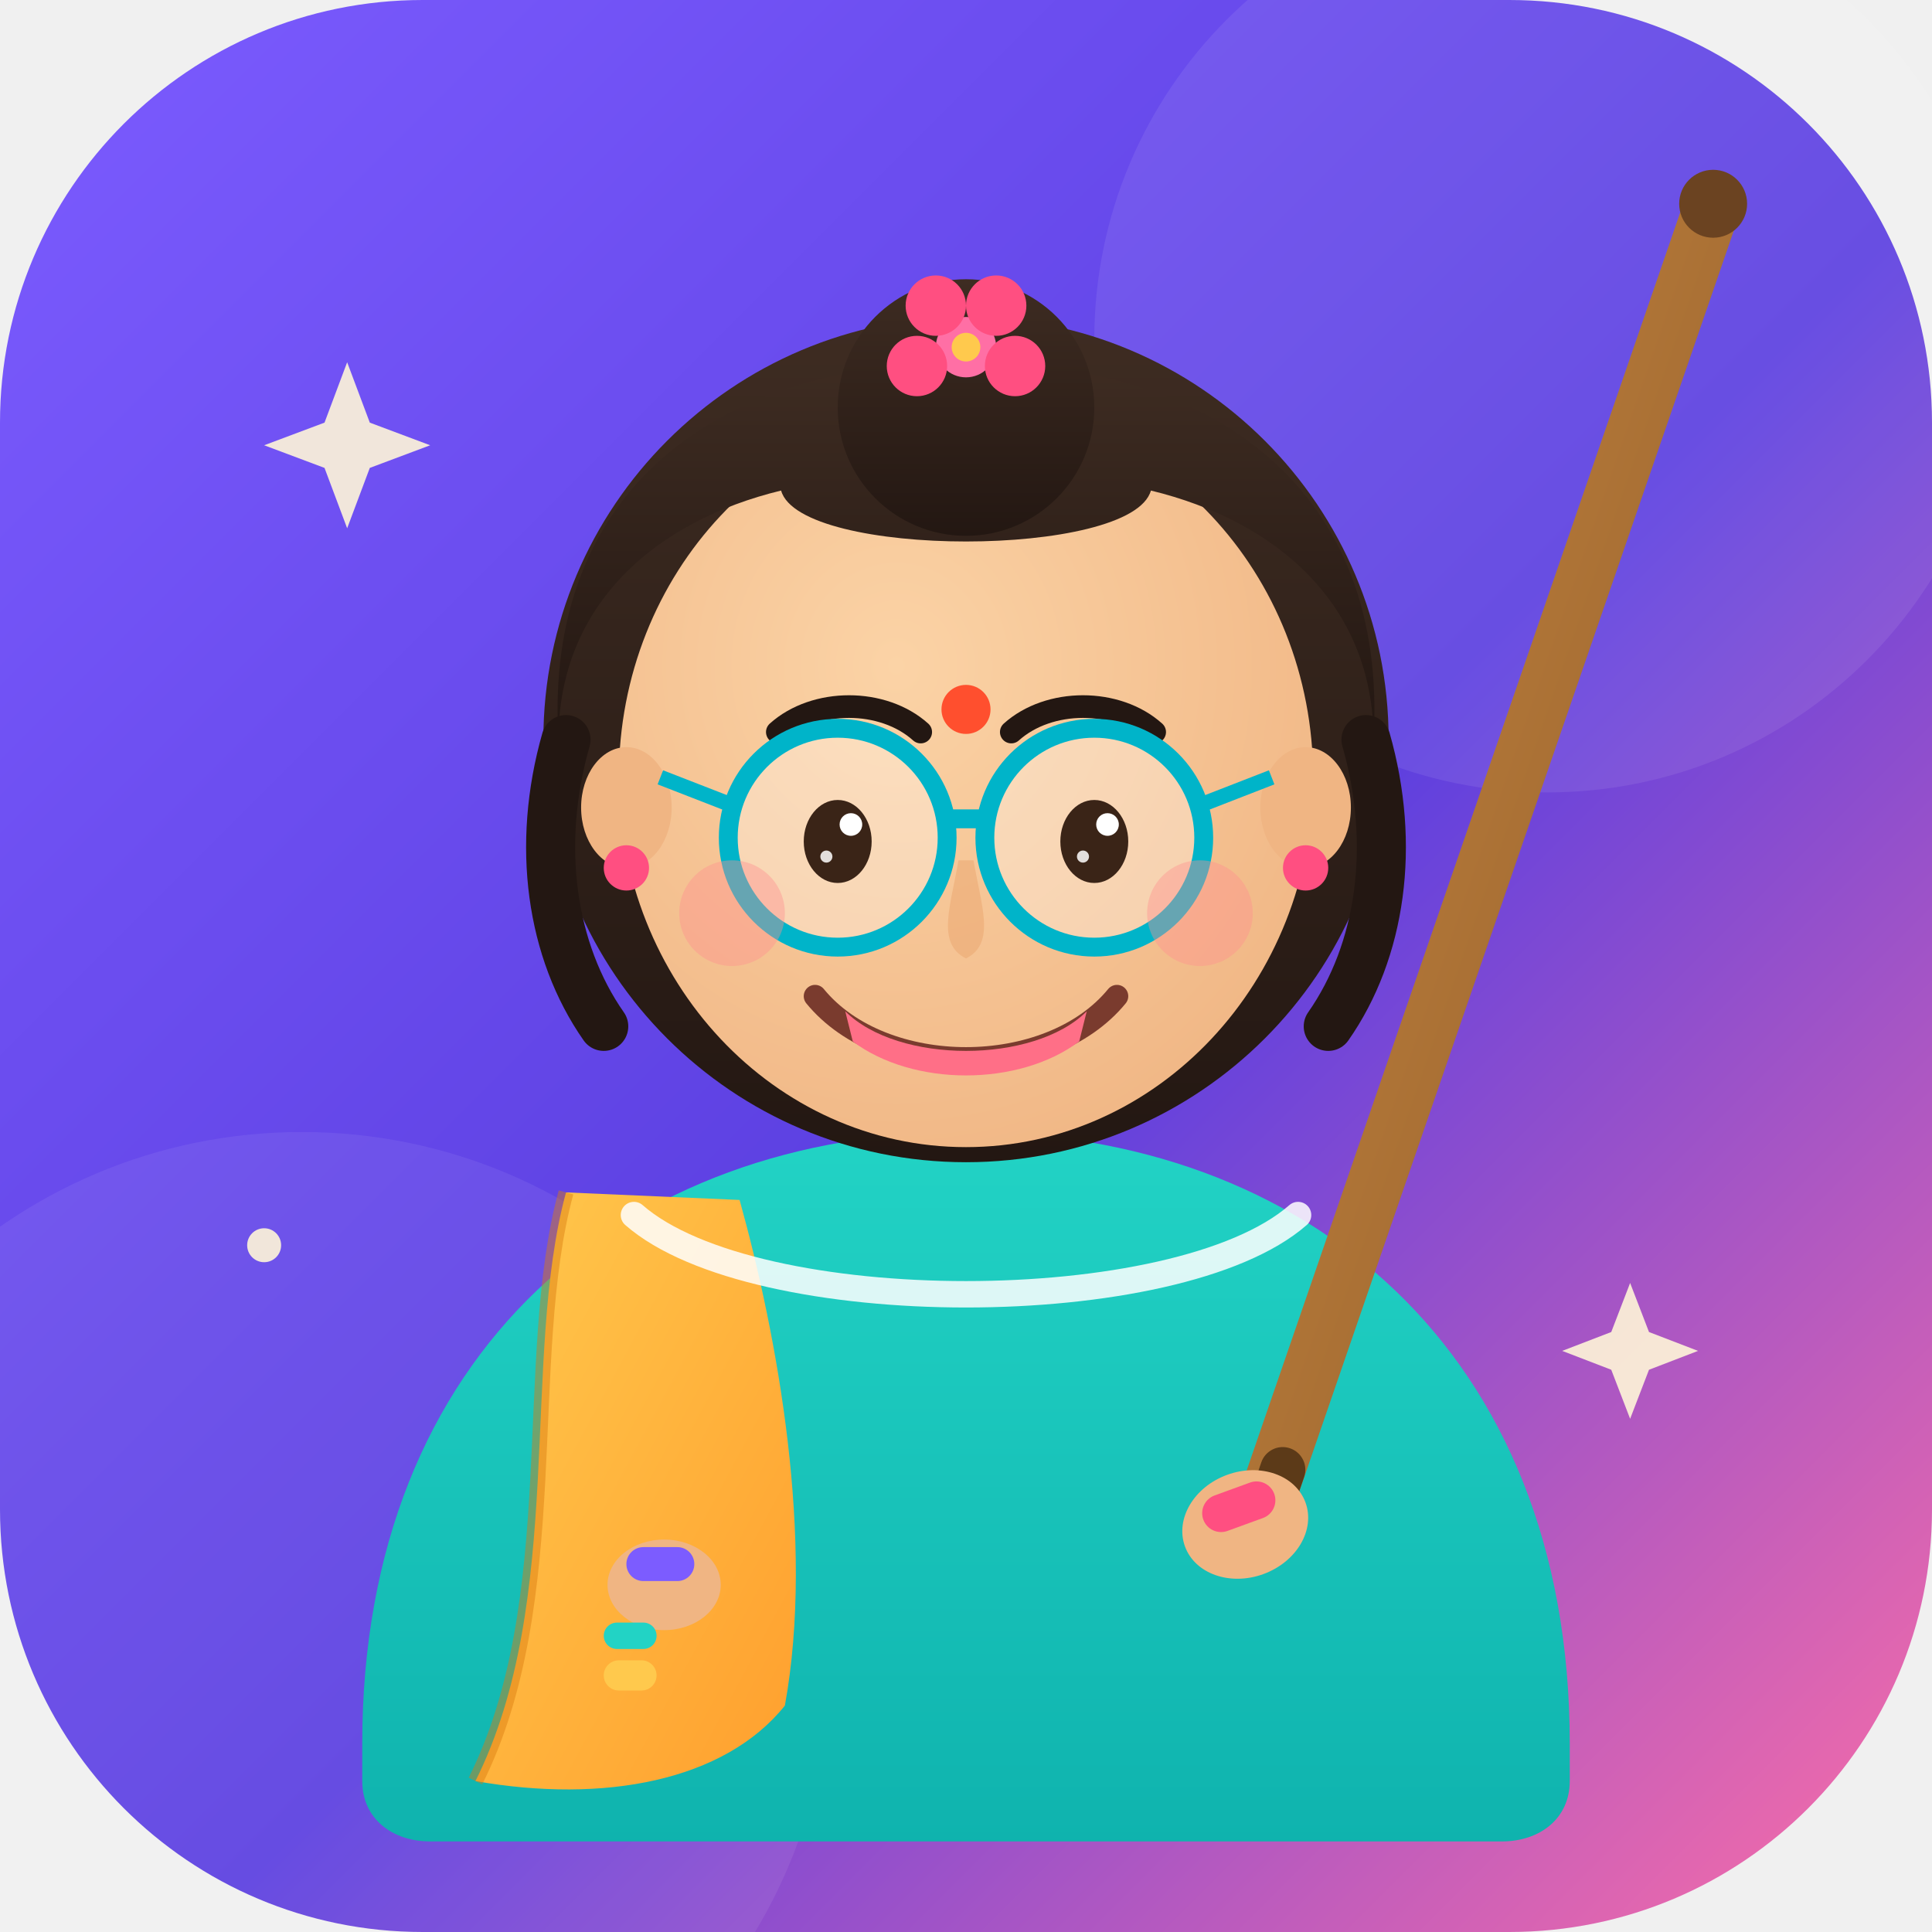
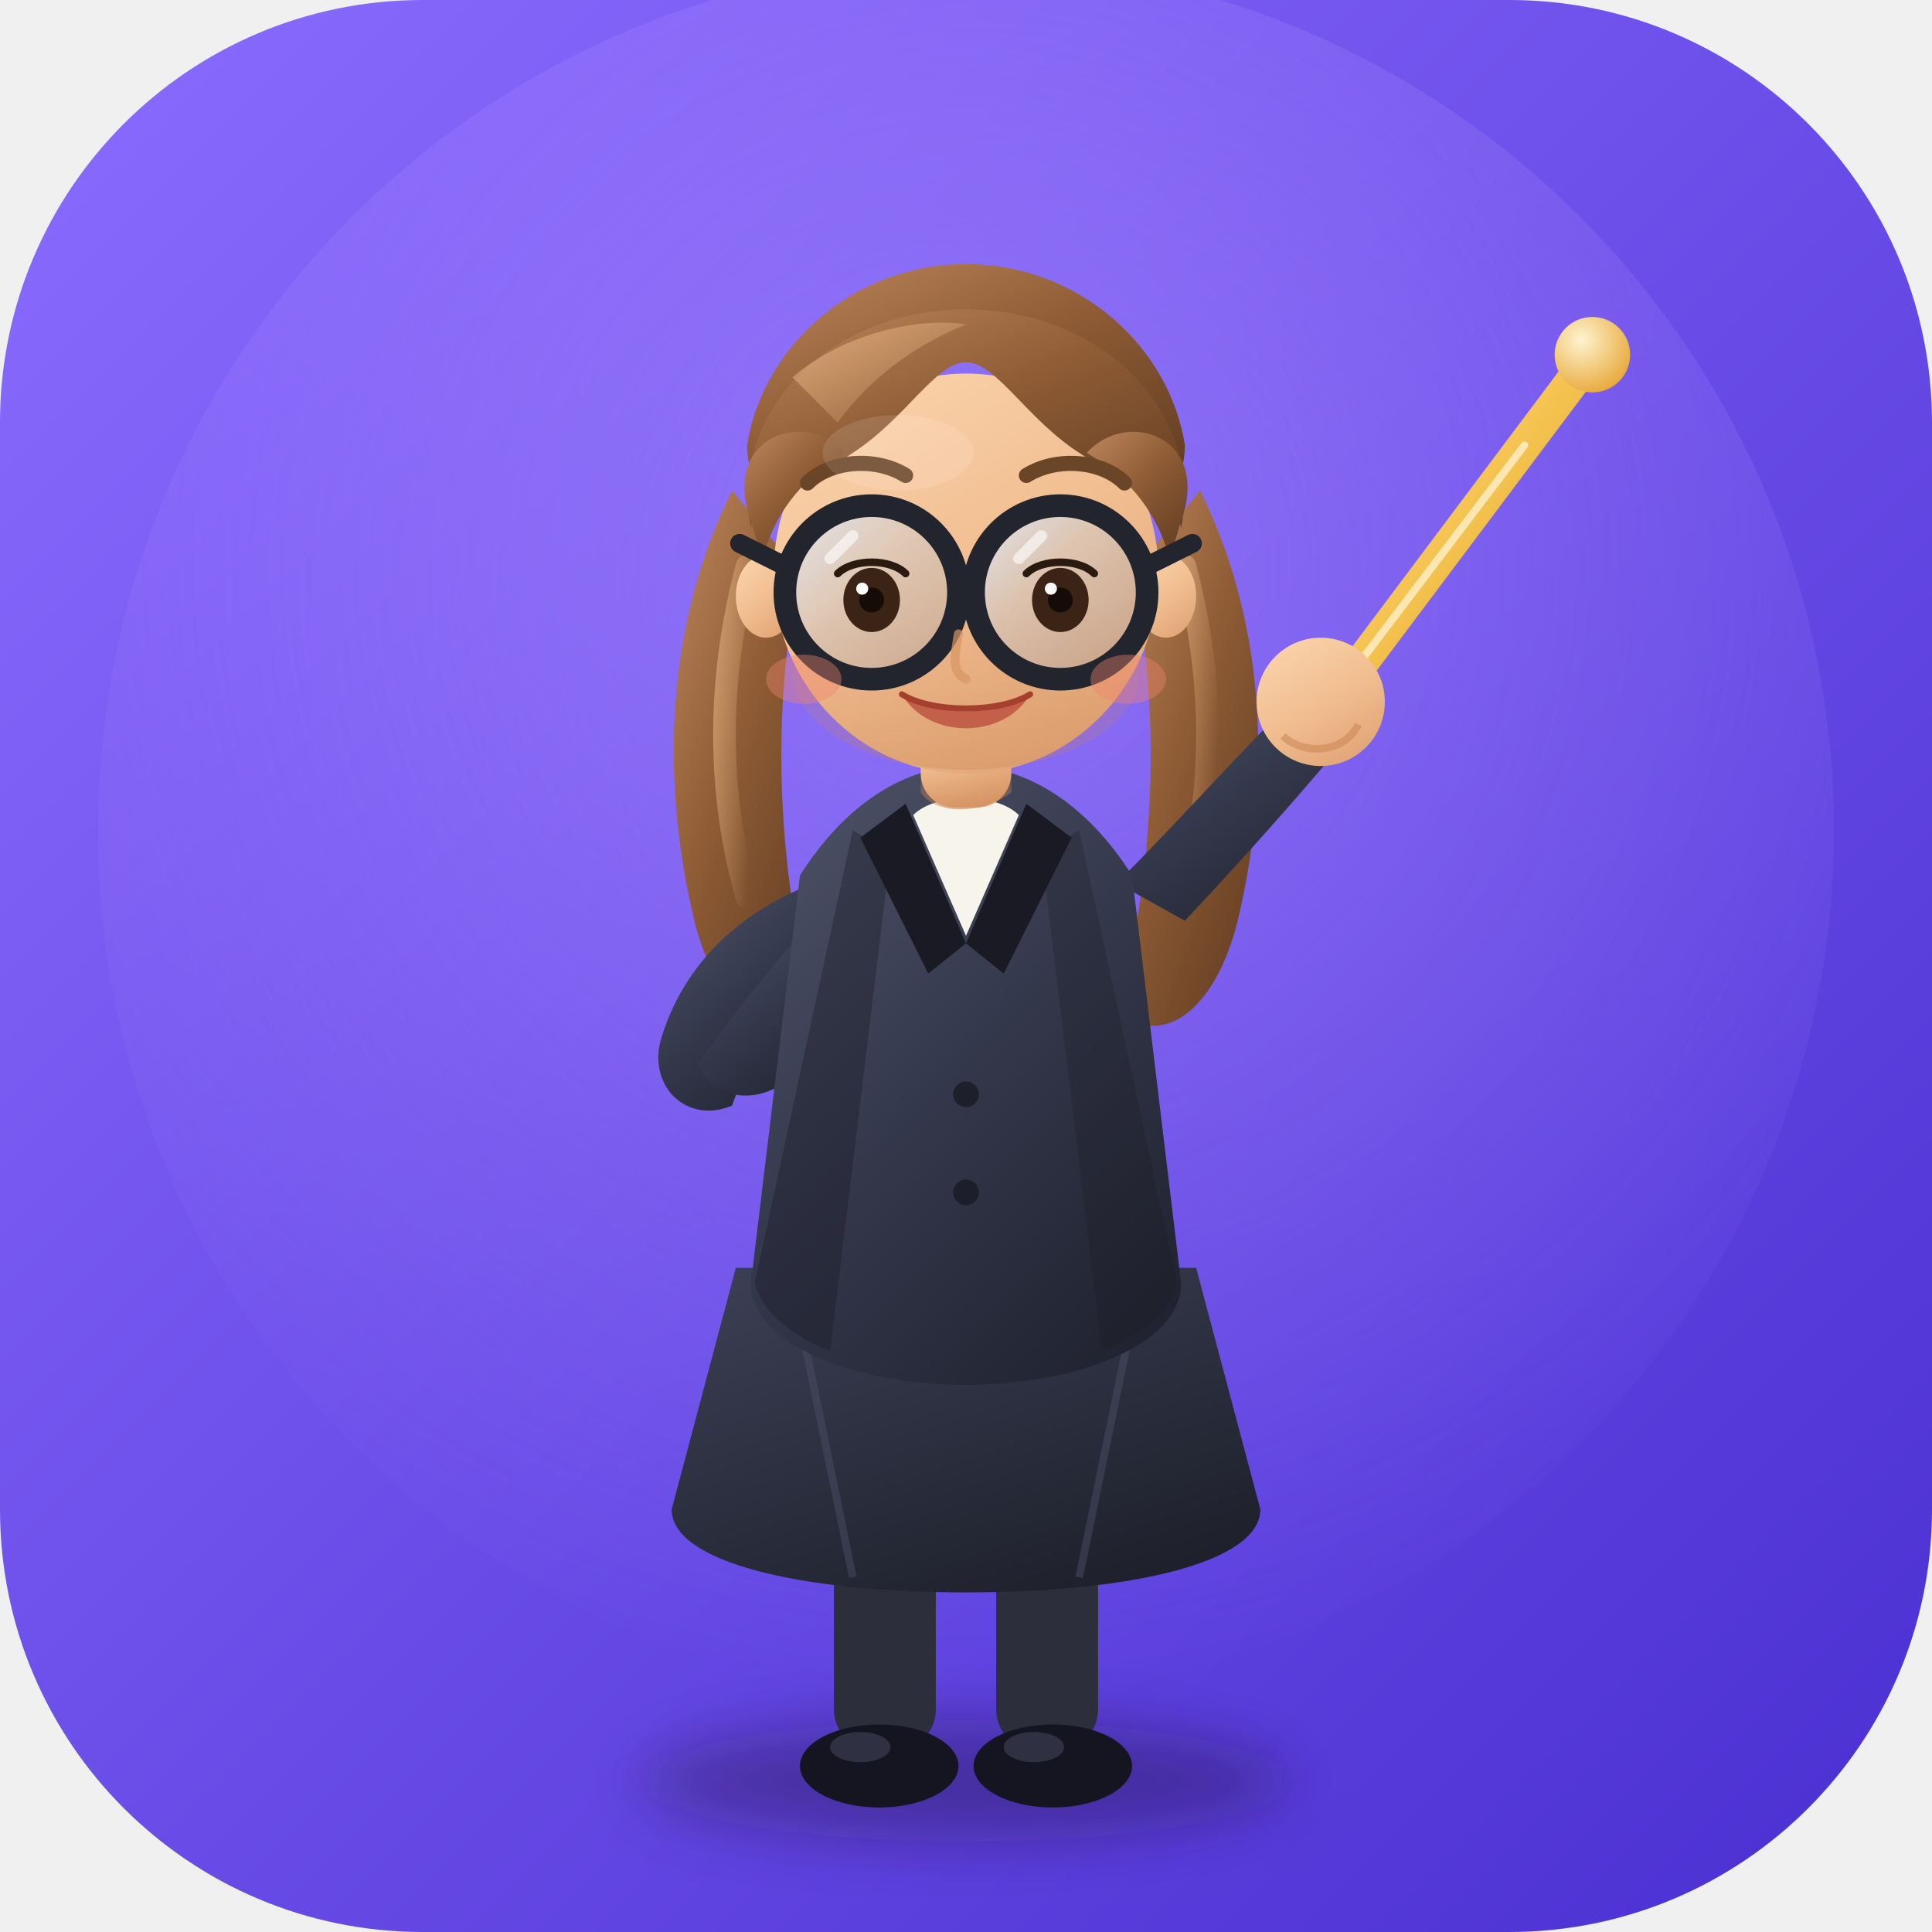
- <svg xmlns="http://www.w3.org/2000/svg" viewBox="0 0 512 512">
+ <svg xmlns="http://www.w3.org/2000/svg" width="512" height="512" viewBox="0 0 512 512">
  <defs>
-     <linearGradient id="bg" x1="0" y1="0" x2="1" y2="1">
-       <stop offset="0%" stop-color="#7C5CFF" />
-       <stop offset="55%" stop-color="#5B3FE0" />
-       <stop offset="100%" stop-color="#FF6FA5" />
+     <linearGradient id="bg" x1="0" y1="0" x2="512" y2="512" gradientUnits="userSpaceOnUse">
+       <stop offset="0" stop-color="#8B6CFF" />
+       <stop offset="1" stop-color="#4A2FD1" />
    </linearGradient>
-     <linearGradient id="blouse" x1="0" y1="0" x2="0" y2="1">
-       <stop offset="0%" stop-color="#22D3C5" />
-       <stop offset="100%" stop-color="#0FB3AE" />
+     <radialGradient id="glow" cx="0.5" cy="0.35" r="0.65">
+       <stop offset="0" stop-color="#A78BFF" stop-opacity="0.55" />
+       <stop offset="1" stop-color="#A78BFF" stop-opacity="0" />
+     </radialGradient>
+     <linearGradient id="skin" x1="0.2" y1="0" x2="0.8" y2="1">
+       <stop offset="0" stop-color="#FBD3AC" />
+       <stop offset="0.55" stop-color="#F0BC8E" />
+       <stop offset="1" stop-color="#E0A374" />
    </linearGradient>
-     <linearGradient id="pallu" x1="0" y1="0" x2="1" y2="1">
-       <stop offset="0%" stop-color="#FFC94D" />
-       <stop offset="100%" stop-color="#FF9F2E" />
+     <linearGradient id="skinShadow" x1="0" y1="0" x2="0" y2="1">
+       <stop offset="0" stop-color="#D89563" stop-opacity="0" />
+       <stop offset="1" stop-color="#C77F4E" stop-opacity="0.55" />
    </linearGradient>
-     <radialGradient id="skin" cx="0.4" cy="0.35" r="0.75">
-       <stop offset="0%" stop-color="#FBD3A6" />
-       <stop offset="100%" stop-color="#F0B583" />
-     </radialGradient>
-     <linearGradient id="hair" x1="0" y1="0" x2="0" y2="1">
-       <stop offset="0%" stop-color="#3E2C22" />
-       <stop offset="100%" stop-color="#231712" />
+     <linearGradient id="hair" x1="0.1" y1="0" x2="0.9" y2="1">
+       <stop offset="0" stop-color="#B9835A" />
+       <stop offset="0.45" stop-color="#8F5C35" />
+       <stop offset="1" stop-color="#623D22" />
+     </linearGradient>
+     <linearGradient id="hairHi" x1="0" y1="0" x2="1" y2="1">
+       <stop offset="0" stop-color="#E8B685" stop-opacity="0.9" />
+       <stop offset="1" stop-color="#E8B685" stop-opacity="0" />
+     </linearGradient>
+     <linearGradient id="blazer" x1="0.15" y1="0" x2="0.85" y2="1">
+       <stop offset="0" stop-color="#4C5166" />
+       <stop offset="0.5" stop-color="#33374A" />
+       <stop offset="1" stop-color="#20222F" />
+     </linearGradient>
+     <linearGradient id="skirt" x1="0.2" y1="0" x2="0.8" y2="1">
+       <stop offset="0" stop-color="#3A3E52" />
+       <stop offset="1" stop-color="#1D1F2A" />
+     </linearGradient>
+     <linearGradient id="lens" x1="0" y1="0" x2="1" y2="1">
+       <stop offset="0" stop-color="#EAF2FF" stop-opacity="0.85" />
+       <stop offset="0.4" stop-color="#BFD6F2" stop-opacity="0.35" />
+       <stop offset="1" stop-color="#7C8DA6" stop-opacity="0.25" />
    </linearGradient>
    <linearGradient id="stick" x1="0" y1="0" x2="1" y2="1">
-       <stop offset="0%" stop-color="#C98A45" />
-       <stop offset="100%" stop-color="#8F5A26" />
+       <stop offset="0" stop-color="#FFE9A8" />
+       <stop offset="0.5" stop-color="#F4C24E" />
+       <stop offset="1" stop-color="#D69A25" />
    </linearGradient>
+     <radialGradient id="tip" cx="0.35" cy="0.3" r="0.75">
+       <stop offset="0" stop-color="#FFF3D0" />
+       <stop offset="1" stop-color="#E8A93A" />
+     </radialGradient>
+     <clipPath id="roundedBg">
+       <rect x="0" y="0" width="512" height="512" rx="112" ry="112" />
+     </clipPath>
+     <filter id="soft" x="-50%" y="-50%" width="200%" height="200%">
+       <feGaussianBlur stdDeviation="8" />
+     </filter>
  </defs>
-   <rect x="0" y="0" width="512" height="512" rx="112" fill="url(#bg)" />
-   <circle cx="410" cy="90" r="120" fill="#ffffff" opacity="0.08" />
-   <circle cx="80" cy="440" r="140" fill="#ffffff" opacity="0.07" />
-   <g fill="#FFF6D8" opacity="0.9">
-     <path d="M92 96 l6 16 16 6 -16 6 -6 16 -6 -16 -16 -6 16 -6 z" />
-     <path d="M432 340 l5 13 13 5 -13 5 -5 13 -5 -13 -13 -5 13 -5 z" />
-     <circle cx="420" cy="150" r="5" />
-     <circle cx="70" cy="330" r="4.5" />
+   <g clip-path="url(#roundedBg)">
+     <rect x="0" y="0" width="512" height="512" fill="url(#bg)" />
+     <circle cx="256" cy="220" r="230" fill="url(#glow)" />
+     <ellipse cx="256" cy="472" rx="86" ry="16" fill="#1A1030" opacity="0.35" filter="url(#soft)" />
+     <line x1="356" y1="182" x2="422" y2="94" stroke="url(#stick)" stroke-width="9" stroke-linecap="round" />
+     <line x1="360" y1="176" x2="404" y2="118" stroke="#FFF6DC" stroke-width="2" stroke-linecap="round" opacity="0.7" />
+     <circle cx="422" cy="94" r="10" fill="url(#tip)" />
+     <path d="M194 130 C178 162 174 202 184 244 C190 268 204 278 216 268 C206 232 204 188 212 152 Z" fill="url(#hair)" />
+     <path d="M318 130 C334 162 338 202 328 244 C322 268 308 278 296 268 C306 232 308 188 300 152 Z" fill="url(#hair)" />
+     <path d="M198 150 C190 180 190 210 198 238" fill="none" stroke="url(#hairHi)" stroke-width="6" stroke-linecap="round" opacity="0.6" />
+     <path d="M314 150 C322 180 322 210 314 238" fill="none" stroke="url(#hairHi)" stroke-width="6" stroke-linecap="round" opacity="0.6" />
+     <rect x="221" y="392" width="27" height="72" rx="11" fill="#2C2E3C" />
+     <rect x="264" y="392" width="27" height="72" rx="11" fill="#2C2E3C" />
+     <ellipse cx="233" cy="468" rx="21" ry="11" fill="#141520" />
+     <ellipse cx="279" cy="468" rx="21" ry="11" fill="#141520" />
+     <ellipse cx="228" cy="463" rx="8" ry="4" fill="#3A3D50" opacity="0.7" />
+     <ellipse cx="274" cy="463" rx="8" ry="4" fill="#3A3D50" opacity="0.7" />
+     <path d="M195 336 L317 336 L334 400 C334 414 300 422 256 422 C212 422 178 414 178 400 Z" fill="url(#skirt)" />
+     <path d="M210 340 L226 418" stroke="#4A4E64" stroke-width="2" opacity="0.5" />
+     <path d="M302 340 L286 418" stroke="#4A4E64" stroke-width="2" opacity="0.5" />
+     <path d="M296 234 C312 218 328 200 345 183 C354 174 366 182 360 192 C346 209 330 227 314 244 Z" fill="url(#blazer)" />
+     <circle cx="350" cy="186" r="17" fill="url(#skin)" />
+     <path d="M340 195 C345 200 356 200 360 192" fill="none" stroke="#C77F4E" stroke-width="2" opacity="0.5" />
+     <path d="M216 234 C197 241 181 255 175 276 C172 288 182 298 194 293 C199 279 205 263 220 249 Z" fill="url(#blazer)" />
+     <path d="M185 282 C189 292 202 293 210 285 C216 271 220 259 224 251 L214 245 C204 257 194 269 185 282 Z" fill="url(#blazer)" />
+     <path d="M212 232 C224 213 240 203 256 203 C272 203 288 213 300 232 L313 340 C313 357 284 367 256 367 C228 367 199 357 199 340 Z" fill="url(#blazer)" />
+     <path d="M226 220 L200 340 C202 348 210 354 220 358 L236 226 Z" fill="#171821" opacity="0.35" />
+     <path d="M286 220 L312 340 C310 348 302 354 292 358 L276 226 Z" fill="#171821" opacity="0.25" />
+     <path d="M240 213 L256 250 L246 258 L228 222 Z" fill="#191A24" />
+     <path d="M272 213 L256 250 L266 258 L284 222 Z" fill="#191A24" />
+     <path d="M242 216 L256 248 L270 216 C264 210 248 210 242 216 Z" fill="#F7F4EC" />
+     <circle cx="256" cy="290" r="3.4" fill="#181923" opacity="0.8" />
+     <circle cx="256" cy="316" r="3.4" fill="#181923" opacity="0.8" />
+     <rect x="244" y="186" width="24" height="28" rx="9" fill="url(#skin)" />
+     <path d="M244 200 L268 200 L268 210 C260 216 248 216 244 210 Z" fill="url(#skinShadow)" />
+     <ellipse cx="256" cy="152" rx="51" ry="53" fill="url(#skin)" />
+     <ellipse cx="256" cy="178" rx="46" ry="26" fill="url(#skinShadow)" opacity="0.5" />
+     <ellipse cx="203" cy="158" rx="8" ry="11" fill="url(#skin)" />
+     <ellipse cx="309" cy="158" rx="8" ry="11" fill="url(#skin)" />
+     <path d="M198 118 C202 92 226 70 256 70 C286 70 310 92 314 118 C314 128 308 134 302 130 C296 108 278 92 256 92 C234 92 216 108 210 130 C204 134 198 128 198 118 Z" fill="url(#hair)" />
+     <path d="M199 140 C193 108 221 82 256 82 C291 82 319 108 313 140 C310 120 300 130 286 120 C272 111 264 96 256 96 C248 96 240 111 226 120 C212 130 202 120 199 140 Z" fill="url(#hair)" />
+     <path d="M210 100 C224 88 244 84 256 86 C246 90 232 98 222 112 Z" fill="url(#hairHi)" opacity="0.8" />
+     <path d="M199 138 C191 116 213 108 224 120 C214 126 206 134 202 148 Z" fill="url(#hair)" />
+     <path d="M313 138 C321 116 299 108 288 120 C298 126 306 134 310 148 Z" fill="url(#hair)" />
+     <path d="M214 128 C220 122 232 121 240 126" fill="none" stroke="#6B4527" stroke-width="4" stroke-linecap="round" />
+     <path d="M272 126 C280 121 292 122 298 128" fill="none" stroke="#6B4527" stroke-width="4" stroke-linecap="round" />
+     <circle cx="231" cy="157" r="23" fill="url(#lens)" stroke="#22242E" stroke-width="6" />
+     <circle cx="281" cy="157" r="23" fill="url(#lens)" stroke="#22242E" stroke-width="6" />
+     <line x1="254" y1="155" x2="258" y2="155" stroke="#22242E" stroke-width="6" />
+     <line x1="208" y1="150" x2="196" y2="144" stroke="#22242E" stroke-width="5" stroke-linecap="round" />
+     <line x1="304" y1="150" x2="316" y2="144" stroke="#22242E" stroke-width="5" stroke-linecap="round" />
+     <path d="M220 148 L226 142" stroke="#FFFFFF" stroke-width="3" stroke-linecap="round" opacity="0.6" />
+     <path d="M270 148 L276 142" stroke="#FFFFFF" stroke-width="3" stroke-linecap="round" opacity="0.6" />
+     <ellipse cx="231" cy="159" rx="7.5" ry="8.5" fill="#3B2415" />
+     <ellipse cx="281" cy="159" rx="7.5" ry="8.5" fill="#3B2415" />
+     <circle cx="231" cy="159" r="3.3" fill="#150C07" />
+     <circle cx="281" cy="159" r="3.3" fill="#150C07" />
+     <circle cx="228.5" cy="156" r="1.6" fill="#FFFFFF" />
+     <circle cx="278.5" cy="156" r="1.6" fill="#FFFFFF" />
+     <path d="M222 152 C226 148 236 148 240 152" fill="none" stroke="#2B1A10" stroke-width="2" stroke-linecap="round" />
+     <path d="M272 152 C276 148 286 148 290 152" fill="none" stroke="#2B1A10" stroke-width="2" stroke-linecap="round" />
+     <path d="M254 168 C253 174 252 178 256 180" fill="none" stroke="#D89563" stroke-width="2.4" stroke-linecap="round" opacity="0.7" />
+     <ellipse cx="213" cy="180" rx="10" ry="6.5" fill="#F0846B" opacity="0.4" />
+     <ellipse cx="299" cy="180" rx="10" ry="6.5" fill="#F0846B" opacity="0.4" />
+     <path d="M239 184 C247 190 265 190 273 184 C266 196 246 196 239 184 Z" fill="#C2604A" />
+     <path d="M239 184 C247 189 265 189 273 184" fill="none" stroke="#A6402E" stroke-width="1.6" stroke-linecap="round" />
+     <ellipse cx="238" cy="120" rx="20" ry="10" fill="#FFFFFF" opacity="0.12" />
  </g>
-   <path d="M96 462            C96 358 166 300 256 300            C346 300 416 358 416 462            L416 472 C416 482 408 488 398 488            L114 488 C104 488 96 482 96 472 Z" fill="url(#blouse)" />
-   <path d="M150 316            C138 360 150 424 126 472            C160 478 192 472 208 452            C216 408 206 354 196 318 Z" fill="url(#pallu)" />
-   <path d="M150 316 C138 360 150 424 126 472" stroke="#D97A0E" stroke-width="4" fill="none" opacity="0.45" />
-   <path d="M168 322 C200 350 312 350 344 322" stroke="#FFFFFF" stroke-width="7" fill="none" stroke-linecap="round" opacity="0.85" />
-   <ellipse cx="176" cy="420" rx="15" ry="12" fill="#F0B583" />
-   <rect x="166" y="410" width="18" height="9" rx="4.5" fill="#7C5CFF" />
-   <rect x="228" y="252" width="56" height="46" rx="18" fill="#F0B583" />
-   <circle cx="256" cy="196" r="112" fill="url(#hair)" />
-   <ellipse cx="256" cy="206" rx="92" ry="98" fill="url(#skin)" />
-   <ellipse cx="166" cy="214" rx="12" ry="16" fill="#F0B583" />
-   <ellipse cx="346" cy="214" rx="12" ry="16" fill="#F0B583" />
-   <circle cx="166" cy="230" r="6" fill="#FF4F81" />
-   <circle cx="346" cy="230" r="6" fill="#FF4F81" />
-   <path d="M148 196            C144 130 190 96 256 96            C322 96 368 130 364 196            C364 160 338 138 305 130            C300 148 212 148 207 130            C174 138 148 160 148 196 Z" fill="url(#hair)" />
-   <path d="M256 98 L256 118" stroke="#180F0B" stroke-width="4" stroke-linecap="round" />
-   <path d="M150 196 C142 224 146 252 160 272" stroke="#231712" stroke-width="13" fill="none" stroke-linecap="round" />
-   <path d="M362 196 C370 224 366 252 352 272" stroke="#231712" stroke-width="13" fill="none" stroke-linecap="round" />
-   <circle cx="256" cy="108" r="34" fill="url(#hair)" />
-   <g transform="translate(256,92)">
-     <circle r="8" fill="#FF6FA5" />
-     <circle cx="-13" cy="5" r="8" fill="#FF4F81" />
-     <circle cx="13" cy="5" r="8" fill="#FF4F81" />
-     <circle cx="-8" cy="-11" r="8" fill="#FF4F81" />
-     <circle cx="8" cy="-11" r="8" fill="#FF4F81" />
-     <circle r="3.8" fill="#FFC94D" />
-   </g>
-   <circle cx="256" cy="188" r="6.5" fill="#FF4F2E" />
-   <path d="M206 194 C216 185 234 185 244 194" stroke="#231712" stroke-width="6" fill="none" stroke-linecap="round" />
-   <path d="M268 194 C278 185 296 185 306 194" stroke="#231712" stroke-width="6" fill="none" stroke-linecap="round" />
-   <g stroke="#00B4C9" stroke-width="5" fill="#FFFFFF" fill-opacity="0.3">
-     <circle cx="222" cy="222" r="29" />
-     <circle cx="290" cy="222" r="29" />
-     <line x1="251" y1="217" x2="261" y2="217" stroke-width="5" />
-     <line x1="193" y1="213" x2="175" y2="206" stroke-width="4" />
-     <line x1="319" y1="213" x2="337" y2="206" stroke-width="4" />
-   </g>
-   <ellipse cx="222" cy="223" rx="9" ry="11" fill="#3A2417" />
-   <ellipse cx="290" cy="223" rx="9" ry="11" fill="#3A2417" />
-   <circle cx="225.5" cy="218.5" r="3" fill="#fff" />
-   <circle cx="293.5" cy="218.5" r="3" fill="#fff" />
-   <circle cx="219" cy="227" r="1.6" fill="#fff" opacity="0.85" />
-   <circle cx="287" cy="227" r="1.6" fill="#fff" opacity="0.85" />
-   <path d="M254 228 C252 240 248 250 256 254 C264 250 260 240 258 228" fill="#EBA871" opacity="0.55" />
-   <path d="M216 264 C234 286 278 286 296 264" stroke="#7A3B2E" stroke-width="6" fill="none" stroke-linecap="round" />
-   <path d="M224 268 C238 282 274 282 288 268 L286 276 C270 288 242 288 226 276 Z" fill="#FF6F87" />
-   <circle cx="194" cy="242" r="14" fill="#FF8E8E" opacity="0.4" />
-   <circle cx="318" cy="242" r="14" fill="#FF8E8E" opacity="0.4" />
-   <g transform="translate(176,420)">
-     <rect x="-16" y="20" width="14" height="8" rx="4" fill="#FFC94D" />
-     <rect x="-16" y="10" width="14" height="7" rx="3.5" fill="#22D3C5" />
-   </g>
-   <line x1="332" y1="408" x2="454" y2="54" stroke="url(#stick)" stroke-width="15" stroke-linecap="round" />
-   <circle cx="454" cy="54" r="9" fill="#6B4321" />
-   <rect x="322" y="392" width="30" height="12" rx="6" fill="#5C3A18" transform="rotate(-71 337 398)" />
-   <ellipse cx="330" cy="404" rx="17" ry="14" fill="#F0B583" transform="rotate(-20 330 404)" />
-   <rect x="320" y="394" width="20" height="10" rx="5" fill="#FF4F81" transform="rotate(-20 330 404)" />
</svg>
